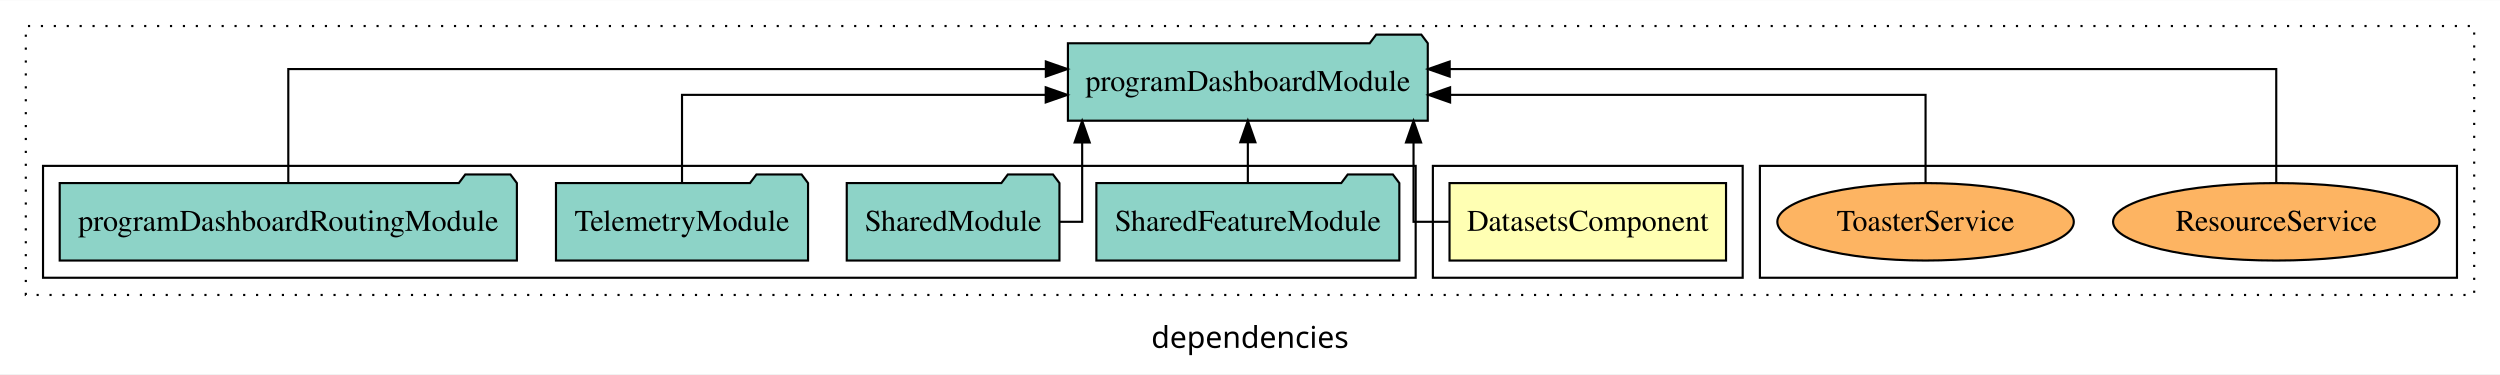
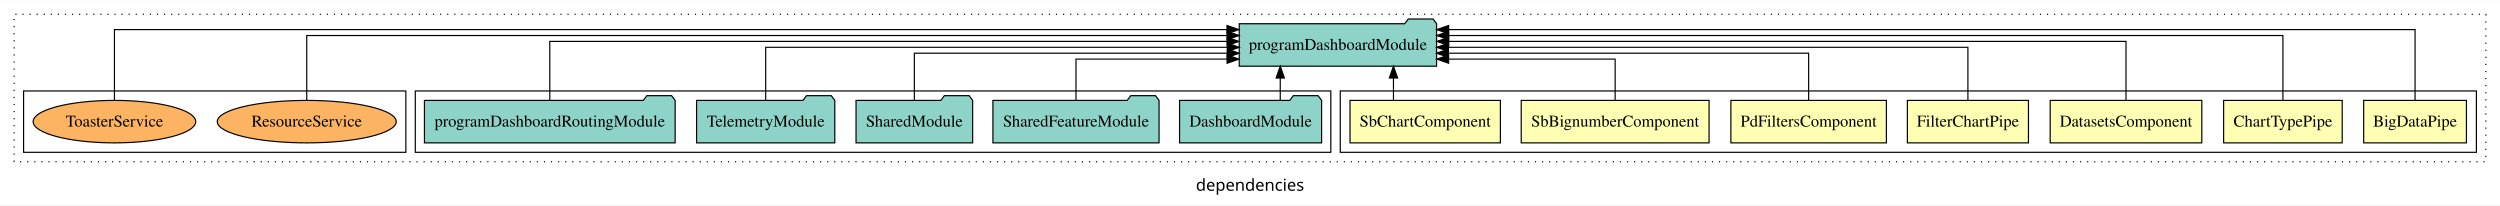
- <svg xmlns="http://www.w3.org/2000/svg" width="1162pt" height="174pt" viewBox="0.00 0.00 1162.00 173.80">
+ <svg xmlns="http://www.w3.org/2000/svg" width="2119pt" height="174pt" viewBox="0.00 0.00 2119.00 173.80">
  <g id="graph0" class="graph" transform="scale(1 1) rotate(0) translate(4 169.8)">
-     <polygon fill="white" stroke="transparent" points="-4,4 -4,-169.8 1158,-169.8 1158,4 -4,4" />
-     <text text-anchor="middle" x="577" y="-8.2" font-family="sans-serif" font-size="14.00">dependencies</text>
+     <polygon fill="white" stroke="transparent" points="-4,4 -4,-169.8 2115,-169.8 2115,4 -4,4" />
+     <text text-anchor="middle" x="1055.5" y="-8.2" font-family="sans-serif" font-size="14.00">dependencies</text>
    <g id="clust1" class="cluster">
-       <polygon fill="none" stroke="black" stroke-dasharray="1,5" points="8,-32.8 8,-157.8 1146,-157.8 1146,-32.8 8,-32.8" />
-     </g>
-     <g id="clust7" class="cluster">
-       <polygon fill="none" stroke="black" points="814,-40.8 814,-92.8 1138,-92.8 1138,-40.8 814,-40.8" />
+       <polygon fill="none" stroke="black" stroke-dasharray="1,5" points="8,-32.8 8,-157.8 2103,-157.8 2103,-32.8 8,-32.8" />
    </g>
    <g id="clust2" class="cluster">
-       <polygon fill="none" stroke="black" points="662,-40.8 662,-92.8 806,-92.8 806,-40.8 662,-40.8" />
+       <polygon fill="none" stroke="black" points="1132,-40.8 1132,-92.8 2095,-92.8 2095,-40.8 1132,-40.8" />
    </g>
-     <g id="clust4" class="cluster">
-       <polygon fill="none" stroke="black" points="16,-40.8 16,-92.8 654,-92.8 654,-40.8 16,-40.8" />
+     <g id="clust10" class="cluster">
+       <polygon fill="none" stroke="black" points="348,-40.8 348,-92.8 1124,-92.8 1124,-40.8 348,-40.8" />
+     </g>
+     <g id="clust13" class="cluster">
+       <polygon fill="none" stroke="black" points="16,-40.8 16,-92.8 340,-92.8 340,-40.8 16,-40.8" />
    </g>
    <g id="node1" class="node">
-       <polygon fill="#ffffb3" stroke="black" points="798.26,-84.8 669.74,-84.8 669.74,-48.8 798.26,-48.8 798.26,-84.8" />
-       <text text-anchor="middle" x="734" y="-62.6" font-family="Times,serif" font-size="14.00">DatasetsComponent</text>
+       <polygon fill="#ffffb3" stroke="black" points="2086.55,-84.8 1999.45,-84.8 1999.45,-48.8 2086.55,-48.8 2086.55,-84.8" />
+       <text text-anchor="middle" x="2043" y="-62.6" font-family="Times,serif" font-size="14.00">BigDataPipe</text>
+     </g>
+     <g id="node8" class="node">
+       <polygon fill="#8dd3c7" stroke="black" points="1213.63,-149.8 1210.63,-153.8 1189.63,-153.8 1186.63,-149.8 1046.37,-149.8 1046.37,-113.8 1213.63,-113.8 1213.63,-149.8" />
+       <text text-anchor="middle" x="1130" y="-127.6" font-family="Times,serif" font-size="14.00">programDashboardModule</text>
+     </g>
+     <g id="edge1" class="edge">
+       <path fill="none" stroke="black" d="M2043,-84.89C2043,-107.93 2043,-144.8 2043,-144.8 2043,-144.8 1223.85,-144.8 1223.85,-144.8" />
+       <polygon fill="black" stroke="black" points="1223.85,-141.3 1213.85,-144.8 1223.85,-148.3 1223.85,-141.3" />
    </g>
    <g id="node2" class="node">
-       <polygon fill="#8dd3c7" stroke="black" points="659.63,-149.8 656.63,-153.8 635.63,-153.8 632.63,-149.8 492.37,-149.8 492.37,-113.8 659.63,-113.8 659.63,-149.8" />
-       <text text-anchor="middle" x="576" y="-127.6" font-family="Times,serif" font-size="14.00">programDashboardModule</text>
+       <polygon fill="#ffffb3" stroke="black" points="1981.26,-84.8 1880.74,-84.8 1880.74,-48.8 1981.26,-48.8 1981.26,-84.8" />
+       <text text-anchor="middle" x="1931" y="-62.6" font-family="Times,serif" font-size="14.00">ChartTypePipe</text>
    </g>
-     <g id="edge1" class="edge">
-       <path fill="none" stroke="black" d="M669.4,-66.8C659.78,-66.8 653.01,-66.8 653.01,-66.8 653.01,-66.8 653.01,-103.69 653.01,-103.69" />
-       <polygon fill="black" stroke="black" points="649.51,-103.69 653.01,-113.69 656.51,-103.69 649.51,-103.69" />
+     <g id="edge2" class="edge">
+       <path fill="none" stroke="black" d="M1931,-84.84C1931,-106.46 1931,-139.8 1931,-139.8 1931,-139.8 1223.83,-139.8 1223.83,-139.8" />
+       <polygon fill="black" stroke="black" points="1223.83,-136.3 1213.83,-139.8 1223.83,-143.3 1223.83,-136.3" />
    </g>
    <g id="node3" class="node">
-       <polygon fill="#8dd3c7" stroke="black" points="646.41,-84.8 643.41,-88.8 622.41,-88.8 619.41,-84.8 505.59,-84.8 505.59,-48.8 646.41,-48.8 646.41,-84.8" />
-       <text text-anchor="middle" x="576" y="-62.6" font-family="Times,serif" font-size="14.00">SharedFeatureModule</text>
+       <polygon fill="#ffffb3" stroke="black" points="1862.26,-84.8 1733.74,-84.8 1733.74,-48.8 1862.26,-48.8 1862.26,-84.8" />
+       <text text-anchor="middle" x="1798" y="-62.6" font-family="Times,serif" font-size="14.00">DatasetsComponent</text>
    </g>
-     <g id="edge2" class="edge">
-       <path fill="none" stroke="black" d="M576,-84.91C576,-84.91 576,-103.79 576,-103.79" />
-       <polygon fill="black" stroke="black" points="572.5,-103.79 576,-113.79 579.5,-103.79 572.5,-103.79" />
+     <g id="edge3" class="edge">
+       <path fill="none" stroke="black" d="M1798,-85.02C1798,-105.17 1798,-134.8 1798,-134.8 1798,-134.8 1223.93,-134.8 1223.93,-134.8" />
+       <polygon fill="black" stroke="black" points="1223.93,-131.3 1213.93,-134.8 1223.93,-138.3 1223.93,-131.3" />
    </g>
    <g id="node4" class="node">
-       <polygon fill="#8dd3c7" stroke="black" points="488.43,-84.8 485.43,-88.8 464.43,-88.8 461.43,-84.8 389.57,-84.8 389.57,-48.8 488.43,-48.8 488.43,-84.8" />
-       <text text-anchor="middle" x="439" y="-62.6" font-family="Times,serif" font-size="14.00">SharedModule</text>
+       <polygon fill="#ffffb3" stroke="black" points="1715.32,-84.8 1612.68,-84.8 1612.68,-48.8 1715.32,-48.8 1715.32,-84.8" />
+       <text text-anchor="middle" x="1664" y="-62.6" font-family="Times,serif" font-size="14.00">FilterChartPipe</text>
    </g>
-     <g id="edge3" class="edge">
-       <path fill="none" stroke="black" d="M488.27,-66.8C494.63,-66.8 498.99,-66.8 498.99,-66.8 498.99,-66.8 498.99,-103.69 498.99,-103.69" />
-       <polygon fill="black" stroke="black" points="495.49,-103.69 498.99,-113.69 502.49,-103.69 495.49,-103.69" />
+     <g id="edge4" class="edge">
+       <path fill="none" stroke="black" d="M1664,-85.02C1664,-103.63 1664,-129.8 1664,-129.8 1664,-129.8 1223.73,-129.8 1223.73,-129.8" />
+       <polygon fill="black" stroke="black" points="1223.73,-126.3 1213.73,-129.8 1223.73,-133.3 1223.73,-126.3" />
    </g>
    <g id="node5" class="node">
-       <polygon fill="#8dd3c7" stroke="black" points="371.58,-84.8 368.58,-88.8 347.58,-88.8 344.58,-84.8 254.42,-84.8 254.42,-48.8 371.58,-48.8 371.58,-84.8" />
-       <text text-anchor="middle" x="313" y="-62.6" font-family="Times,serif" font-size="14.00">TelemetryModule</text>
+       <polygon fill="#ffffb3" stroke="black" points="1594.9,-84.8 1463.1,-84.8 1463.1,-48.8 1594.9,-48.8 1594.9,-84.8" />
+       <text text-anchor="middle" x="1529" y="-62.6" font-family="Times,serif" font-size="14.00">PdFiltersComponent</text>
    </g>
-     <g id="edge4" class="edge">
-       <path fill="none" stroke="black" d="M313,-84.82C313,-102.17 313,-125.8 313,-125.8 313,-125.8 482.06,-125.8 482.06,-125.8" />
-       <polygon fill="black" stroke="black" points="482.06,-129.3 492.06,-125.8 482.06,-122.3 482.06,-129.3" />
+     <g id="edge5" class="edge">
+       <path fill="none" stroke="black" d="M1529,-84.83C1529,-101.86 1529,-124.8 1529,-124.8 1529,-124.8 1223.64,-124.8 1223.64,-124.8" />
+       <polygon fill="black" stroke="black" points="1223.64,-121.3 1213.64,-124.8 1223.64,-128.3 1223.64,-121.3" />
    </g>
    <g id="node6" class="node">
-       <polygon fill="#8dd3c7" stroke="black" points="236.25,-84.8 233.25,-88.8 212.25,-88.8 209.25,-84.8 23.75,-84.8 23.75,-48.8 236.25,-48.8 236.25,-84.8" />
-       <text text-anchor="middle" x="130" y="-62.6" font-family="Times,serif" font-size="14.00">programDashboardRoutingModule</text>
+       <polygon fill="#ffffb3" stroke="black" points="1444.61,-84.8 1285.39,-84.8 1285.39,-48.8 1444.61,-48.8 1444.61,-84.8" />
+       <text text-anchor="middle" x="1365" y="-62.6" font-family="Times,serif" font-size="14.00">SbBignumberComponent</text>
    </g>
-     <g id="edge5" class="edge">
-       <path fill="none" stroke="black" d="M130,-85.08C130,-106.12 130,-137.8 130,-137.8 130,-137.8 482.11,-137.8 482.11,-137.8" />
-       <polygon fill="black" stroke="black" points="482.11,-141.3 492.11,-137.8 482.11,-134.3 482.11,-141.3" />
+     <g id="edge6" class="edge">
+       <path fill="none" stroke="black" d="M1365,-85.04C1365,-100.37 1365,-119.8 1365,-119.8 1365,-119.8 1223.85,-119.8 1223.85,-119.8" />
+       <polygon fill="black" stroke="black" points="1223.85,-116.3 1213.85,-119.8 1223.85,-123.3 1223.85,-116.3" />
    </g>
    <g id="node7" class="node">
-       <ellipse fill="#fdb462" stroke="black" cx="1054" cy="-66.8" rx="75.85" ry="18" />
-       <text text-anchor="middle" x="1054" y="-62.6" font-family="Times,serif" font-size="14.00">ResourceService</text>
-     </g>
-     <g id="edge6" class="edge">
-       <path fill="none" stroke="black" d="M1054,-85.08C1054,-106.12 1054,-137.8 1054,-137.8 1054,-137.8 669.81,-137.8 669.81,-137.8" />
-       <polygon fill="black" stroke="black" points="669.81,-134.3 659.81,-137.8 669.81,-141.3 669.81,-134.3" />
-     </g>
-     <g id="node8" class="node">
-       <ellipse fill="#fdb462" stroke="black" cx="891" cy="-66.8" rx="68.9" ry="18" />
-       <text text-anchor="middle" x="891" y="-62.6" font-family="Times,serif" font-size="14.00">ToasterService</text>
+       <polygon fill="#ffffb3" stroke="black" points="1267.72,-84.8 1140.28,-84.8 1140.28,-48.8 1267.72,-48.8 1267.72,-84.8" />
+       <text text-anchor="middle" x="1204" y="-62.6" font-family="Times,serif" font-size="14.00">SbChartComponent</text>
    </g>
    <g id="edge7" class="edge">
-       <path fill="none" stroke="black" d="M891,-84.82C891,-102.17 891,-125.8 891,-125.8 891,-125.8 670,-125.8 670,-125.8" />
-       <polygon fill="black" stroke="black" points="670,-122.3 660,-125.8 670,-129.3 670,-122.3" />
+       <path fill="none" stroke="black" d="M1177.1,-84.91C1177.1,-84.91 1177.1,-103.79 1177.1,-103.79" />
+       <polygon fill="black" stroke="black" points="1173.6,-103.79 1177.1,-113.79 1180.6,-103.79 1173.6,-103.79" />
+     </g>
+     <g id="node9" class="node">
+       <polygon fill="#8dd3c7" stroke="black" points="1116.2,-84.8 1113.2,-88.8 1092.2,-88.8 1089.2,-84.8 995.8,-84.8 995.8,-48.8 1116.2,-48.8 1116.2,-84.8" />
+       <text text-anchor="middle" x="1056" y="-62.6" font-family="Times,serif" font-size="14.00">DashboardModule</text>
+     </g>
+     <g id="edge8" class="edge">
+       <path fill="none" stroke="black" d="M1081.14,-84.91C1081.14,-84.91 1081.14,-103.79 1081.14,-103.79" />
+       <polygon fill="black" stroke="black" points="1077.64,-103.79 1081.14,-113.79 1084.64,-103.79 1077.64,-103.79" />
+     </g>
+     <g id="node10" class="node">
+       <polygon fill="#8dd3c7" stroke="black" points="978.41,-84.8 975.41,-88.8 954.41,-88.8 951.41,-84.8 837.59,-84.8 837.59,-48.8 978.41,-48.8 978.41,-84.8" />
+       <text text-anchor="middle" x="908" y="-62.6" font-family="Times,serif" font-size="14.00">SharedFeatureModule</text>
+     </g>
+     <g id="edge9" class="edge">
+       <path fill="none" stroke="black" d="M908,-85.04C908,-100.37 908,-119.8 908,-119.8 908,-119.8 1036.07,-119.8 1036.07,-119.8" />
+       <polygon fill="black" stroke="black" points="1036.07,-123.3 1046.07,-119.8 1036.07,-116.3 1036.07,-123.3" />
+     </g>
+     <g id="node11" class="node">
+       <polygon fill="#8dd3c7" stroke="black" points="820.43,-84.8 817.43,-88.8 796.43,-88.8 793.43,-84.8 721.57,-84.8 721.57,-48.8 820.43,-48.8 820.43,-84.8" />
+       <text text-anchor="middle" x="771" y="-62.6" font-family="Times,serif" font-size="14.00">SharedModule</text>
+     </g>
+     <g id="edge10" class="edge">
+       <path fill="none" stroke="black" d="M771,-84.83C771,-101.86 771,-124.8 771,-124.8 771,-124.8 1036.28,-124.8 1036.28,-124.8" />
+       <polygon fill="black" stroke="black" points="1036.28,-128.3 1046.28,-124.8 1036.28,-121.3 1036.28,-128.3" />
+     </g>
+     <g id="node12" class="node">
+       <polygon fill="#8dd3c7" stroke="black" points="703.58,-84.8 700.58,-88.8 679.58,-88.8 676.58,-84.8 586.42,-84.8 586.42,-48.8 703.58,-48.8 703.58,-84.8" />
+       <text text-anchor="middle" x="645" y="-62.6" font-family="Times,serif" font-size="14.00">TelemetryModule</text>
+     </g>
+     <g id="edge11" class="edge">
+       <path fill="none" stroke="black" d="M645,-85.02C645,-103.63 645,-129.8 645,-129.8 645,-129.8 1036.35,-129.8 1036.35,-129.8" />
+       <polygon fill="black" stroke="black" points="1036.35,-133.3 1046.35,-129.8 1036.35,-126.3 1036.35,-133.3" />
+     </g>
+     <g id="node13" class="node">
+       <polygon fill="#8dd3c7" stroke="black" points="568.25,-84.8 565.25,-88.8 544.25,-88.8 541.25,-84.8 355.75,-84.8 355.75,-48.8 568.25,-48.8 568.25,-84.8" />
+       <text text-anchor="middle" x="462" y="-62.6" font-family="Times,serif" font-size="14.00">programDashboardRoutingModule</text>
+     </g>
+     <g id="edge12" class="edge">
+       <path fill="none" stroke="black" d="M462,-85.02C462,-105.17 462,-134.8 462,-134.8 462,-134.8 1036.07,-134.8 1036.07,-134.8" />
+       <polygon fill="black" stroke="black" points="1036.07,-138.3 1046.07,-134.8 1036.07,-131.3 1036.07,-138.3" />
+     </g>
+     <g id="node14" class="node">
+       <ellipse fill="#fdb462" stroke="black" cx="256" cy="-66.8" rx="75.85" ry="18" />
+       <text text-anchor="middle" x="256" y="-62.6" font-family="Times,serif" font-size="14.00">ResourceService</text>
+     </g>
+     <g id="edge13" class="edge">
+       <path fill="none" stroke="black" d="M256,-84.84C256,-106.46 256,-139.8 256,-139.8 256,-139.8 1036.2,-139.8 1036.2,-139.8" />
+       <polygon fill="black" stroke="black" points="1036.2,-143.3 1046.2,-139.8 1036.2,-136.3 1036.2,-143.3" />
+     </g>
+     <g id="node15" class="node">
+       <ellipse fill="#fdb462" stroke="black" cx="93" cy="-66.8" rx="68.9" ry="18" />
+       <text text-anchor="middle" x="93" y="-62.6" font-family="Times,serif" font-size="14.00">ToasterService</text>
+     </g>
+     <g id="edge14" class="edge">
+       <path fill="none" stroke="black" d="M93,-84.89C93,-107.93 93,-144.8 93,-144.8 93,-144.8 1036.02,-144.8 1036.02,-144.8" />
+       <polygon fill="black" stroke="black" points="1036.02,-148.3 1046.02,-144.8 1036.02,-141.3 1036.02,-148.3" />
    </g>
  </g>
</svg>
